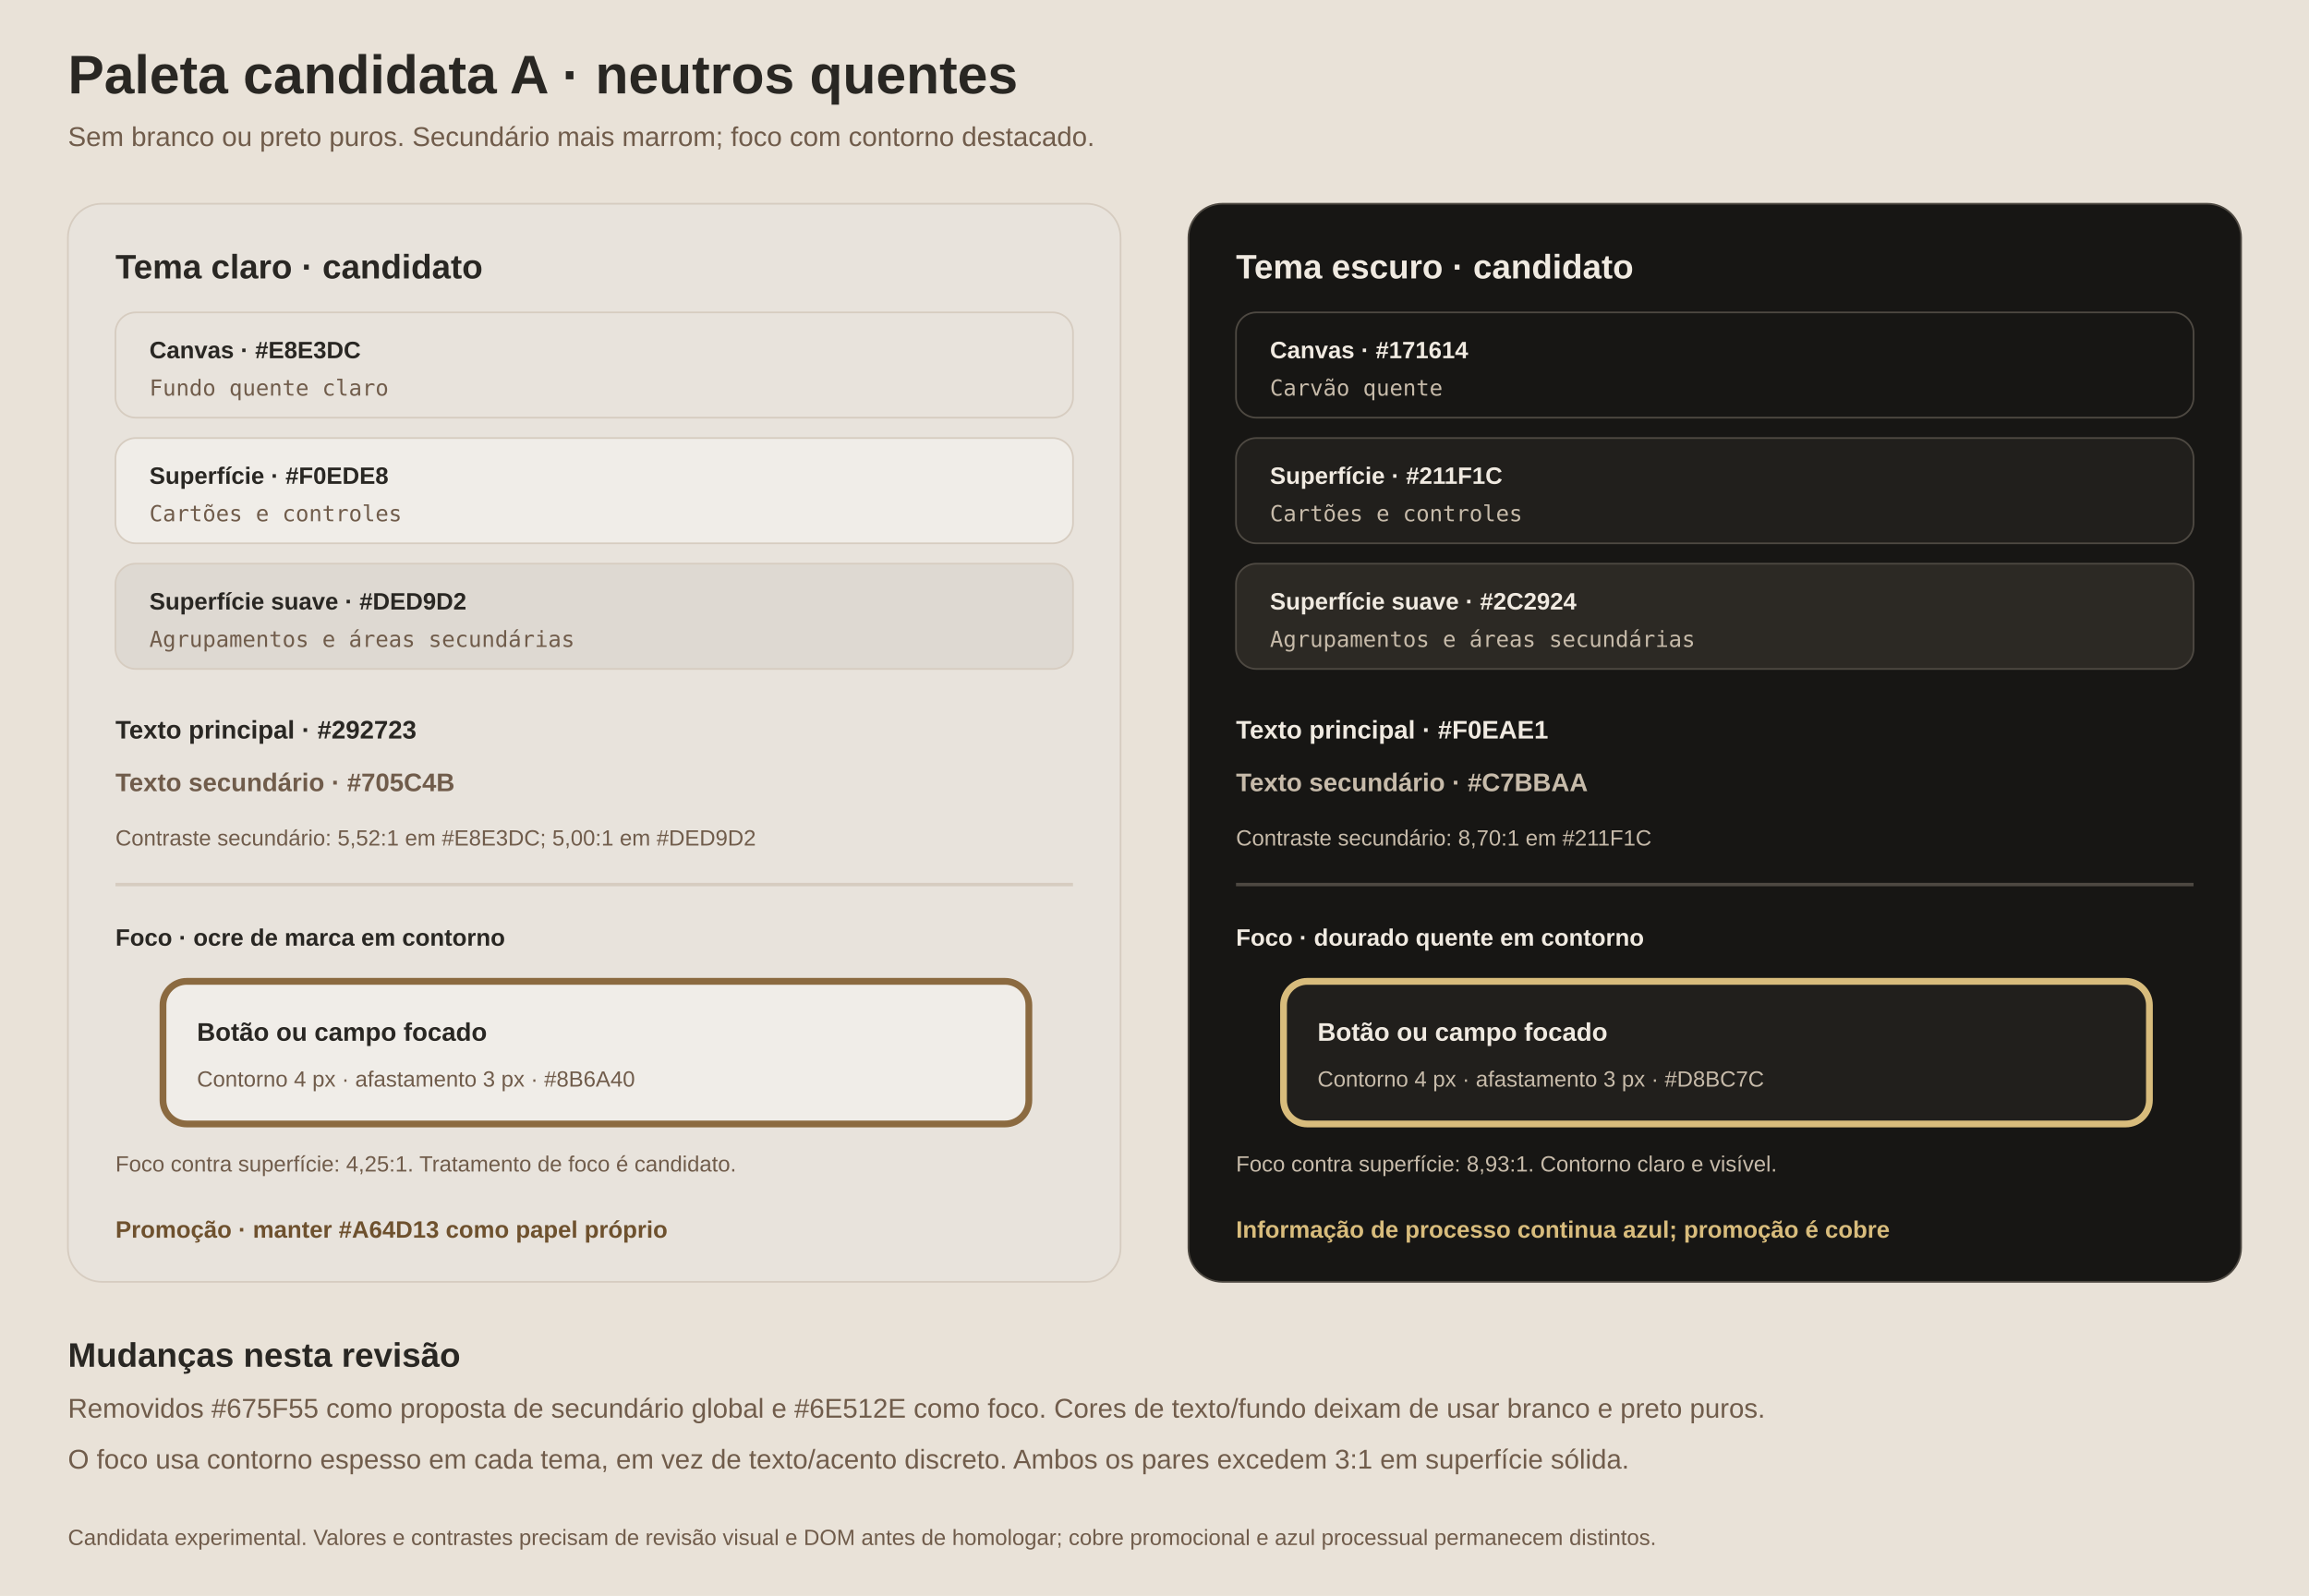
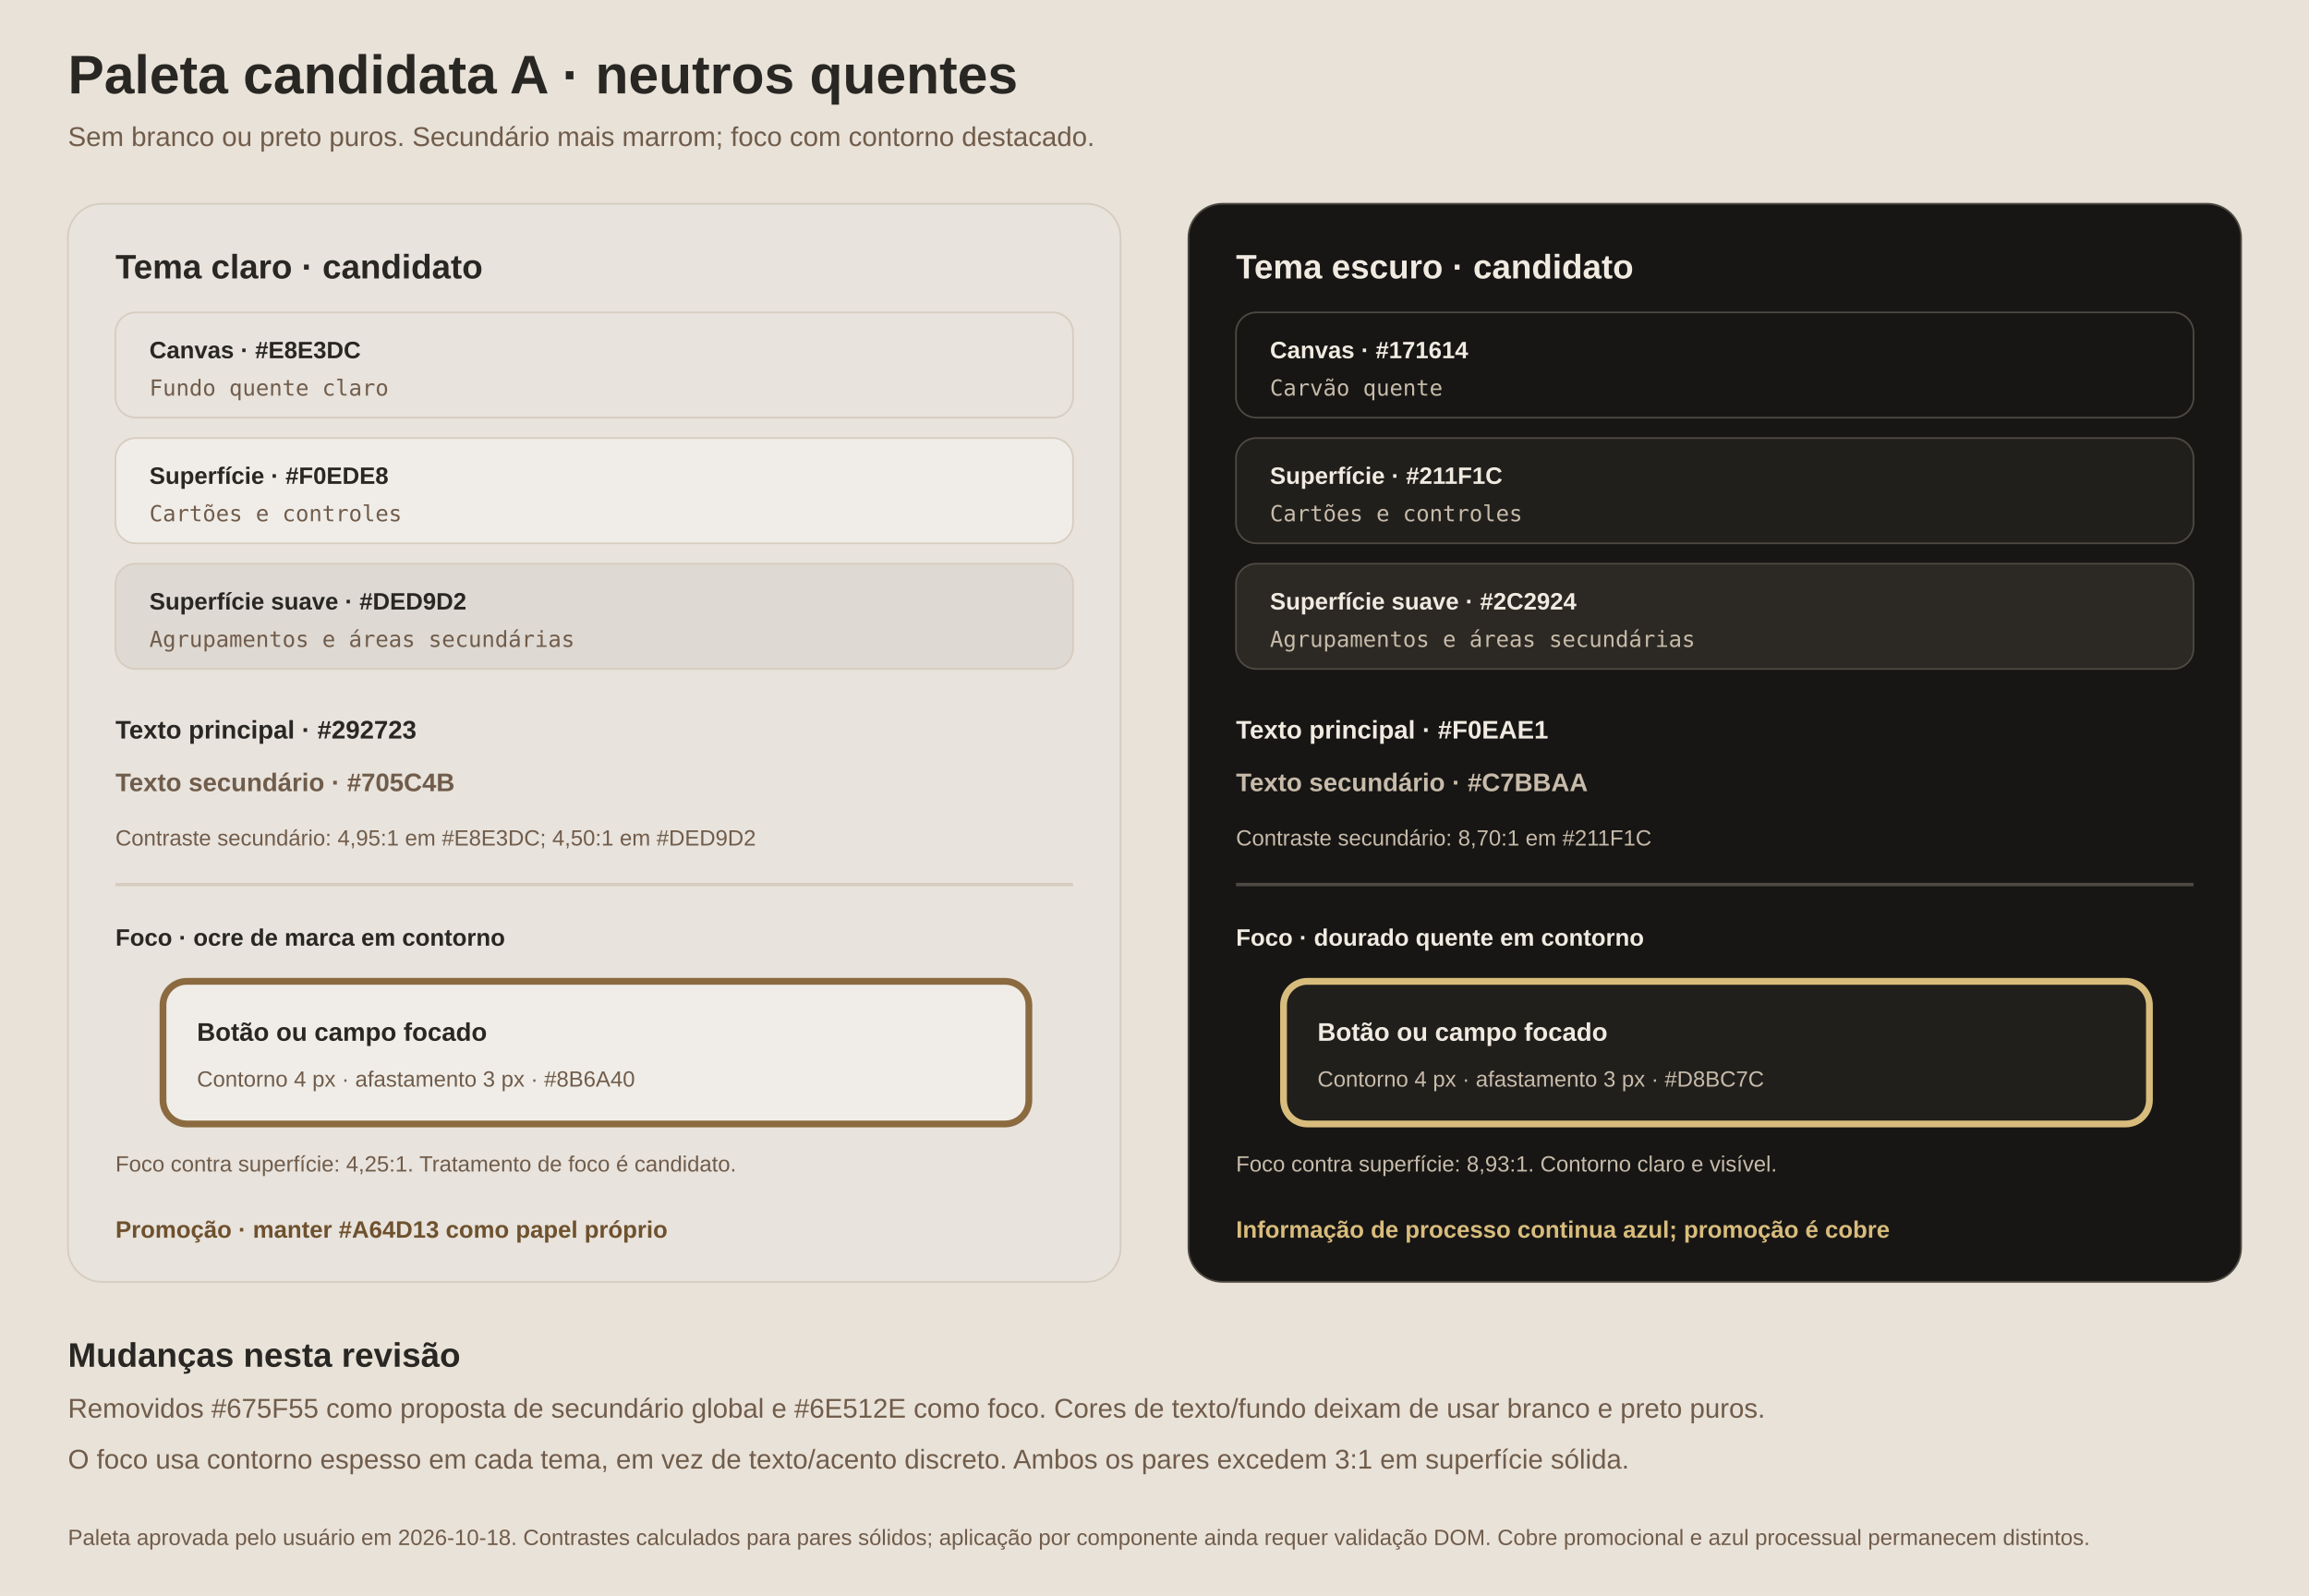
<svg xmlns="http://www.w3.org/2000/svg" width="1360" height="940" viewBox="0 0 1360 940">
  <defs>
    <style>text{font-family:Arial,Helvetica,sans-serif}.title{font-size:32px;font-weight:700}.sub{font-size:16px}.head{font-size:20px;font-weight:700}.role{font-size:14px;font-weight:700}.hex{font-size:13px;font-family:monospace}.sample{font-size:15px;font-weight:700}.note{font-size:13px}</style>
  </defs>
  <rect width="1360" height="940" fill="#e9e2d8" />
  <text x="40" y="55" class="title" fill="#292723">Paleta candidata A · neutros quentes</text>
  <text x="40" y="86" class="sub" fill="#705c4b">Sem branco ou preto puros. Secundário mais marrom; foco com contorno destacado.</text>
  <g transform="translate(40 120)">
    <rect width="620" height="635" rx="20" fill="#e8e3dc" stroke="#d6ccc0" />
    <text x="28" y="44" class="head" fill="#292723">Tema claro · candidato</text>
    <rect x="28" y="64" width="564" height="62" rx="12" fill="#e8e3dc" stroke="#d6ccc0" />
    <text x="48" y="91" class="role" fill="#292723">Canvas · #E8E3DC</text>
    <text x="48" y="113" class="hex" fill="#705c4b">Fundo quente claro</text>
    <rect x="28" y="138" width="564" height="62" rx="12" fill="#f0ede8" stroke="#d6ccc0" />
    <text x="48" y="165" class="role" fill="#292723">Superfície · #F0EDE8</text>
    <text x="48" y="187" class="hex" fill="#705c4b">Cartões e controles</text>
    <rect x="28" y="212" width="564" height="62" rx="12" fill="#ded9d2" stroke="#d6ccc0" />
    <text x="48" y="239" class="role" fill="#292723">Superfície suave · #DED9D2</text>
    <text x="48" y="261" class="hex" fill="#705c4b">Agrupamentos e áreas secundárias</text>
    <text x="28" y="315" class="sample" fill="#292723">Texto principal · #292723</text>
    <text x="28" y="346" class="sample" fill="#705c4b">Texto secundário · #705C4B</text>
-     <text x="28" y="378" class="note" fill="#705c4b">Contraste secundário: 5,52:1 em #E8E3DC; 5,00:1 em #DED9D2</text>
+     <text x="28" y="378" class="note" fill="#705c4b">Contraste secundário: 4,95:1 em #E8E3DC; 4,50:1 em #DED9D2</text>
    <rect x="28" y="400" width="564" height="2" fill="#d6ccc0" />
    <text x="28" y="437" class="role" fill="#292723">Foco · ocre de marca em contorno</text>
    <rect x="56" y="458" width="510" height="84" rx="14" fill="#f0ede8" stroke="#8b6a40" stroke-width="4" />
    <text x="76" y="493" class="sample" fill="#292723">Botão ou campo focado</text>
    <text x="76" y="520" class="note" fill="#705c4b">Contorno 4 px · afastamento 3 px ·  #8B6A40</text>
    <text x="28" y="570" class="note" fill="#705c4b">Foco contra superfície: 4,25:1. Tratamento de foco é candidato.</text>
    <text x="28" y="609" class="role" fill="#6e512e">Promoção · manter #A64D13 como papel próprio</text>
  </g>
  <g transform="translate(700 120)">
    <rect width="620" height="635" rx="20" fill="#171614" stroke="#4e4942" />
    <text x="28" y="44" class="head" fill="#f0eae1">Tema escuro · candidato</text>
    <rect x="28" y="64" width="564" height="62" rx="12" fill="#171614" stroke="#4e4942" />
    <text x="48" y="91" class="role" fill="#f0eae1">Canvas · #171614</text>
    <text x="48" y="113" class="hex" fill="#c7bbaa">Carvão quente</text>
    <rect x="28" y="138" width="564" height="62" rx="12" fill="#211f1c" stroke="#4e4942" />
    <text x="48" y="165" class="role" fill="#f0eae1">Superfície · #211F1C</text>
    <text x="48" y="187" class="hex" fill="#c7bbaa">Cartões e controles</text>
    <rect x="28" y="212" width="564" height="62" rx="12" fill="#2c2924" stroke="#4e4942" />
    <text x="48" y="239" class="role" fill="#f0eae1">Superfície suave · #2C2924</text>
    <text x="48" y="261" class="hex" fill="#c7bbaa">Agrupamentos e áreas secundárias</text>
    <text x="28" y="315" class="sample" fill="#f0eae1">Texto principal · #F0EAE1</text>
    <text x="28" y="346" class="sample" fill="#c7bbaa">Texto secundário · #C7BBAA</text>
    <text x="28" y="378" class="note" fill="#c7bbaa">Contraste secundário: 8,70:1 em #211F1C</text>
    <rect x="28" y="400" width="564" height="2" fill="#4e4942" />
    <text x="28" y="437" class="role" fill="#f0eae1">Foco · dourado quente em contorno</text>
    <rect x="56" y="458" width="510" height="84" rx="14" fill="#211f1c" stroke="#d8bc7c" stroke-width="4" />
    <text x="76" y="493" class="sample" fill="#f0eae1">Botão ou campo focado</text>
    <text x="76" y="520" class="note" fill="#c7bbaa">Contorno 4 px · afastamento 3 px · #D8BC7C</text>
    <text x="28" y="570" class="note" fill="#c7bbaa">Foco contra superfície: 8,93:1. Contorno claro e visível.</text>
    <text x="28" y="609" class="role" fill="#d8bc7c">Informação de processo continua azul; promoção é cobre</text>
  </g>
  <text x="40" y="805" class="head" fill="#292723">Mudanças nesta revisão</text>
  <text x="40" y="835" class="sub" fill="#705c4b">Removidos #675F55 como proposta de secundário global e #6E512E como foco. Cores de texto/fundo deixam de usar branco e preto puros.</text>
  <text x="40" y="865" class="sub" fill="#705c4b">O foco usa contorno espesso em cada tema, em vez de texto/acento discreto. Ambos os pares excedem 3:1 em superfície sólida.</text>
-   <text x="40" y="910" class="note" fill="#705c4b">Candidata experimental. Valores e contrastes precisam de revisão visual e DOM antes de homologar; cobre promocional e azul processual permanecem distintos.</text>
+   <text x="40" y="910" class="note" fill="#705c4b">Paleta aprovada pelo usuário em 2026-10-18. Contrastes calculados para pares sólidos; aplicação por componente ainda requer validação DOM. Cobre promocional e azul processual permanecem distintos.</text>
</svg>
